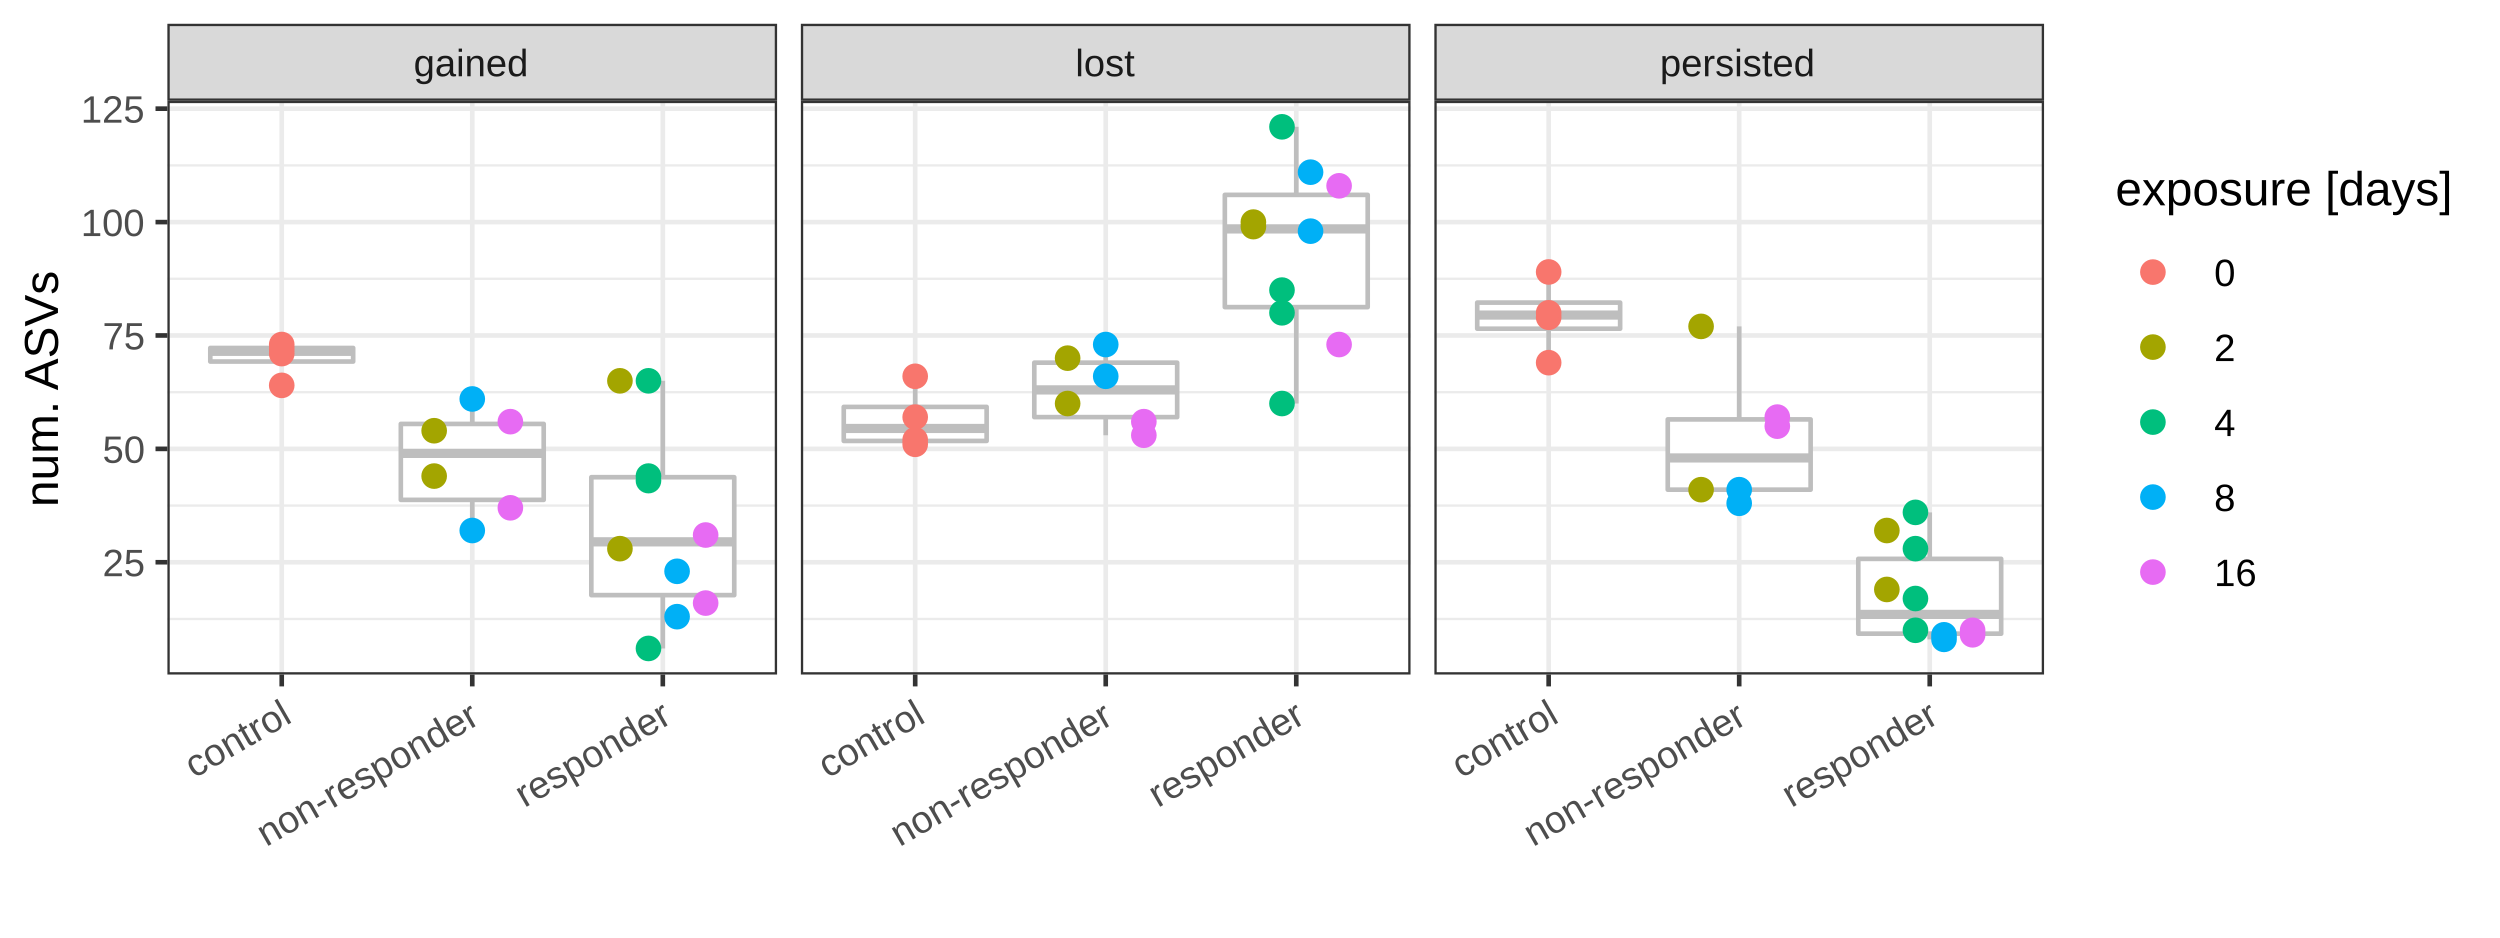
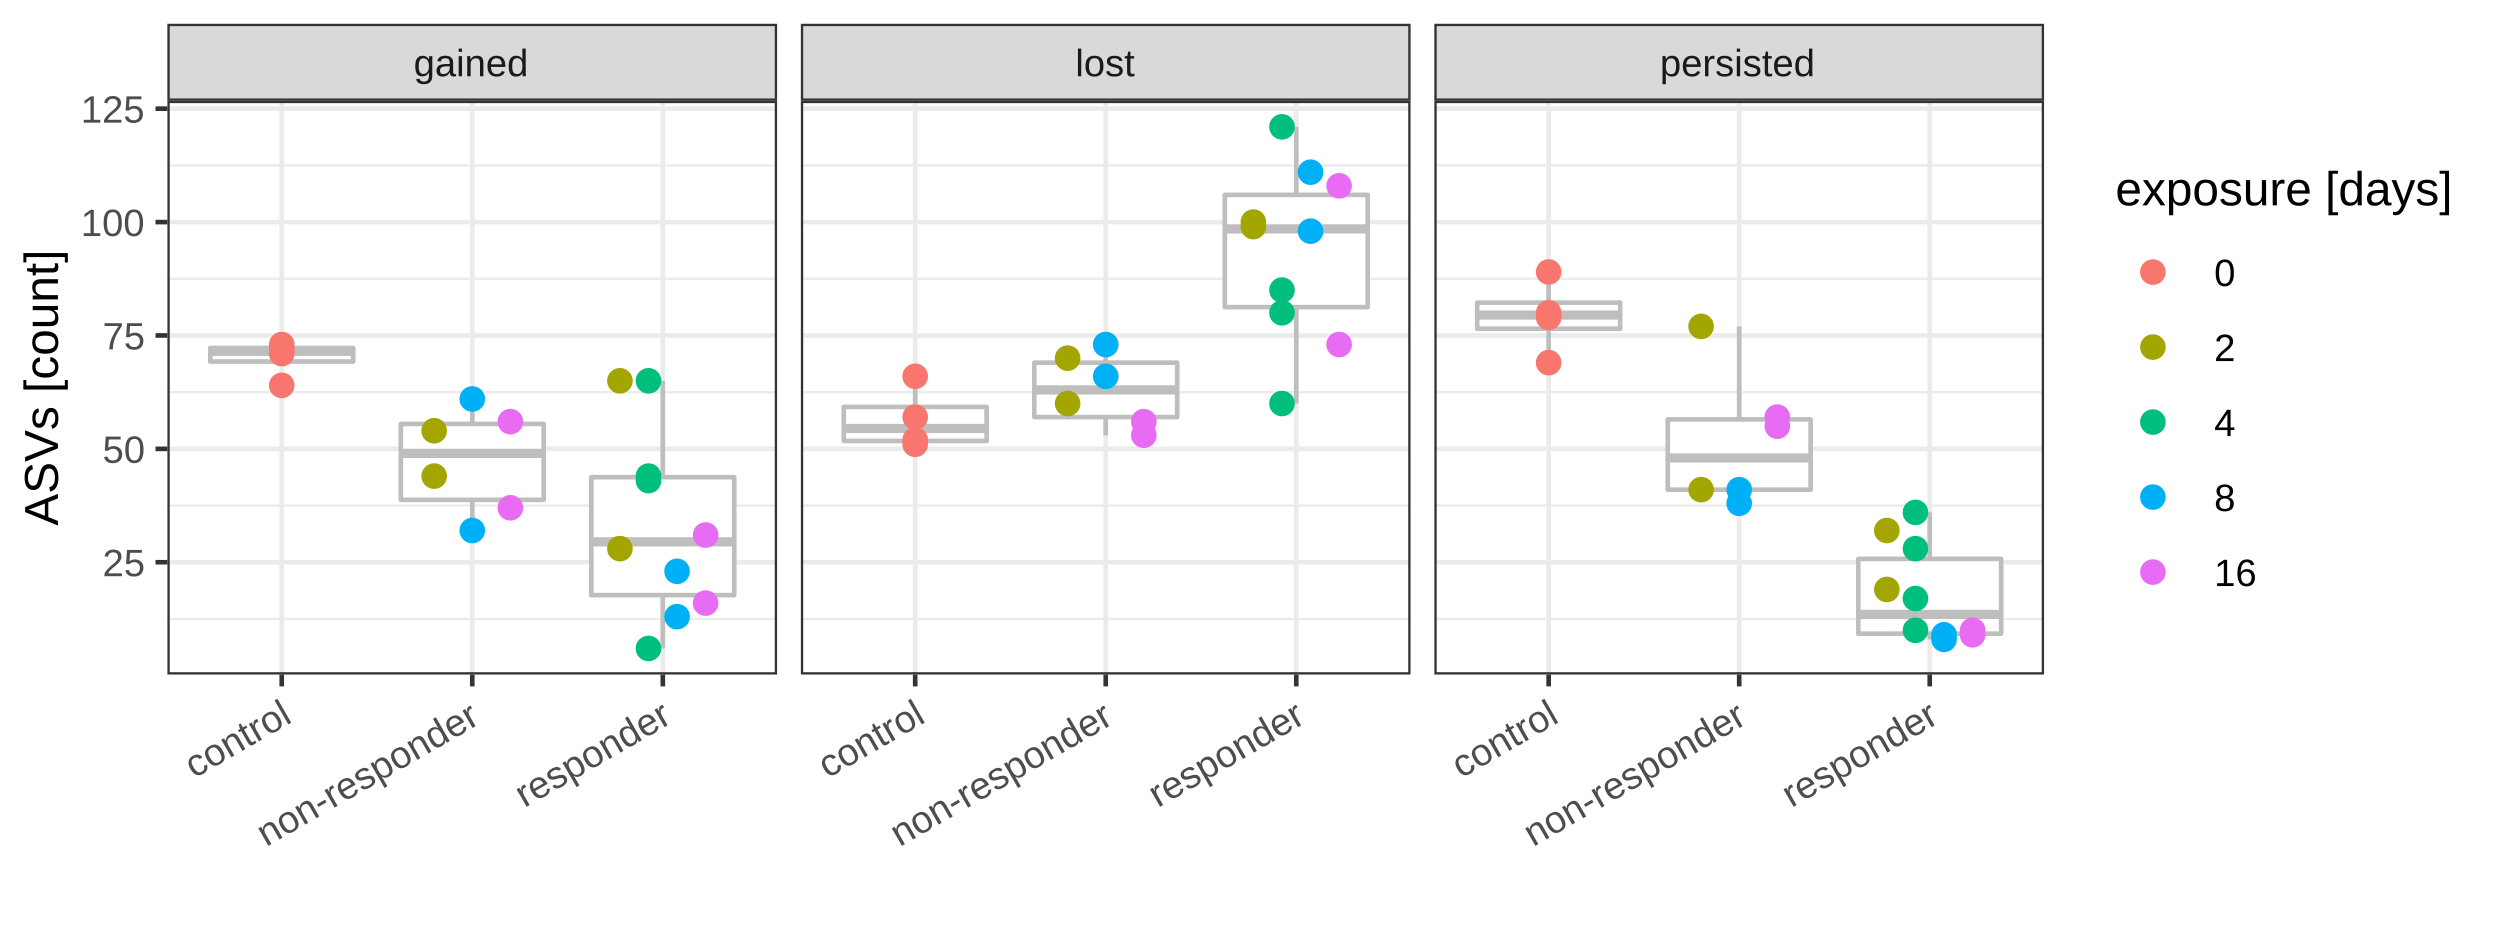
<svg xmlns="http://www.w3.org/2000/svg" viewBox="0 0 576.00 216.00">
  <defs>
    <style type="text/css">
    line, polyline, path, rect, circle {
      fill: none;
      stroke: #000000;
      stroke-linecap: round;
      stroke-linejoin: round;
      stroke-miterlimit: 10.00;
    }
  </style>
  </defs>
  <rect width="100%" height="100%" style="stroke: none; fill: #FFFFFF;" />
  <rect x="0.00" y="0.00" width="576.00" height="216.00" style="stroke-width: 1.07; stroke: #FFFFFF; fill: #FFFFFF;" />
  <defs>
    <clipPath id="cpMzguNTczfDE3OS4wNDV8MTU1LjQwNnwyMy4yMTUz">
      <rect x="38.57" y="23.22" width="140.47" height="132.19" />
    </clipPath>
  </defs>
  <rect x="38.57" y="23.22" width="140.47" height="132.19" style="stroke-width: 1.07; stroke: none; fill: #FFFFFF;" clip-path="url(#cpMzguNTczfDE3OS4wNDV8MTU1LjQwNnwyMy4yMTUz)" />
  <polyline points="38.57,142.61 179.04,142.61 " style="stroke-width: 0.53; stroke: #EBEBEB; stroke-linecap: butt;" clip-path="url(#cpMzguNTczfDE3OS4wNDV8MTU1LjQwNnwyMy4yMTUz)" />
  <polyline points="38.57,116.48 179.04,116.48 " style="stroke-width: 0.53; stroke: #EBEBEB; stroke-linecap: butt;" clip-path="url(#cpMzguNTczfDE3OS4wNDV8MTU1LjQwNnwyMy4yMTUz)" />
  <polyline points="38.57,90.36 179.04,90.36 " style="stroke-width: 0.53; stroke: #EBEBEB; stroke-linecap: butt;" clip-path="url(#cpMzguNTczfDE3OS4wNDV8MTU1LjQwNnwyMy4yMTUz)" />
  <polyline points="38.57,64.23 179.04,64.23 " style="stroke-width: 0.53; stroke: #EBEBEB; stroke-linecap: butt;" clip-path="url(#cpMzguNTczfDE3OS4wNDV8MTU1LjQwNnwyMy4yMTUz)" />
  <polyline points="38.57,38.11 179.04,38.11 " style="stroke-width: 0.53; stroke: #EBEBEB; stroke-linecap: butt;" clip-path="url(#cpMzguNTczfDE3OS4wNDV8MTU1LjQwNnwyMy4yMTUz)" />
  <polyline points="38.57,129.54 179.04,129.54 " style="stroke-width: 1.07; stroke: #EBEBEB; stroke-linecap: butt;" clip-path="url(#cpMzguNTczfDE3OS4wNDV8MTU1LjQwNnwyMy4yMTUz)" />
  <polyline points="38.57,103.42 179.04,103.42 " style="stroke-width: 1.07; stroke: #EBEBEB; stroke-linecap: butt;" clip-path="url(#cpMzguNTczfDE3OS4wNDV8MTU1LjQwNnwyMy4yMTUz)" />
  <polyline points="38.57,77.29 179.04,77.29 " style="stroke-width: 1.07; stroke: #EBEBEB; stroke-linecap: butt;" clip-path="url(#cpMzguNTczfDE3OS4wNDV8MTU1LjQwNnwyMy4yMTUz)" />
  <polyline points="38.57,51.17 179.04,51.17 " style="stroke-width: 1.07; stroke: #EBEBEB; stroke-linecap: butt;" clip-path="url(#cpMzguNTczfDE3OS4wNDV8MTU1LjQwNnwyMy4yMTUz)" />
  <polyline points="38.57,25.04 179.04,25.04 " style="stroke-width: 1.07; stroke: #EBEBEB; stroke-linecap: butt;" clip-path="url(#cpMzguNTczfDE3OS4wNDV8MTU1LjQwNnwyMy4yMTUz)" />
  <polyline points="64.91,155.41 64.91,23.22 " style="stroke-width: 1.07; stroke: #EBEBEB; stroke-linecap: butt;" clip-path="url(#cpMzguNTczfDE3OS4wNDV8MTU1LjQwNnwyMy4yMTUz)" />
  <polyline points="108.81,155.41 108.81,23.22 " style="stroke-width: 1.07; stroke: #EBEBEB; stroke-linecap: butt;" clip-path="url(#cpMzguNTczfDE3OS4wNDV8MTU1LjQwNnwyMy4yMTUz)" />
  <polyline points="152.71,155.41 152.71,23.22 " style="stroke-width: 1.07; stroke: #EBEBEB; stroke-linecap: butt;" clip-path="url(#cpMzguNTczfDE3OS4wNDV8MTU1LjQwNnwyMy4yMTUz)" />
  <line x1="64.91" y1="80.17" x2="64.91" y2="79.38" style="stroke-width: 1.07; stroke: #BEBEBE; stroke-linecap: butt;" clip-path="url(#cpMzguNTczfDE3OS4wNDV8MTU1LjQwNnwyMy4yMTUz)" />
  <line x1="64.91" y1="83.30" x2="64.91" y2="83.30" style="stroke-width: 1.07; stroke: #BEBEBE; stroke-linecap: butt;" clip-path="url(#cpMzguNTczfDE3OS4wNDV8MTU1LjQwNnwyMy4yMTUz)" />
  <polyline points="48.45,80.17 48.45,83.30 81.37,83.30 81.37,80.17 48.45,80.17 " style="stroke-width: 1.07; stroke: #BEBEBE; fill: #FFFFFF;" clip-path="url(#cpMzguNTczfDE3OS4wNDV8MTU1LjQwNnwyMy4yMTUz)" />
  <line x1="48.45" y1="80.95" x2="81.37" y2="80.95" style="stroke-width: 2.13; stroke: #BEBEBE; stroke-linecap: butt;" clip-path="url(#cpMzguNTczfDE3OS4wNDV8MTU1LjQwNnwyMy4yMTUz)" />
  <line x1="108.81" y1="97.67" x2="108.81" y2="91.92" style="stroke-width: 1.07; stroke: #BEBEBE; stroke-linecap: butt;" clip-path="url(#cpMzguNTczfDE3OS4wNDV8MTU1LjQwNnwyMy4yMTUz)" />
  <line x1="108.81" y1="115.17" x2="108.81" y2="122.23" style="stroke-width: 1.07; stroke: #BEBEBE; stroke-linecap: butt;" clip-path="url(#cpMzguNTczfDE3OS4wNDV8MTU1LjQwNnwyMy4yMTUz)" />
  <polyline points="92.35,97.67 92.35,115.17 125.27,115.17 125.27,97.67 92.35,97.67 " style="stroke-width: 1.07; stroke: #BEBEBE; fill: #FFFFFF;" clip-path="url(#cpMzguNTczfDE3OS4wNDV8MTU1LjQwNnwyMy4yMTUz)" />
  <line x1="92.35" y1="104.46" x2="125.27" y2="104.46" style="stroke-width: 2.13; stroke: #BEBEBE; stroke-linecap: butt;" clip-path="url(#cpMzguNTczfDE3OS4wNDV8MTU1LjQwNnwyMy4yMTUz)" />
  <line x1="152.71" y1="109.95" x2="152.71" y2="87.74" style="stroke-width: 1.07; stroke: #BEBEBE; stroke-linecap: butt;" clip-path="url(#cpMzguNTczfDE3OS4wNDV8MTU1LjQwNnwyMy4yMTUz)" />
  <line x1="152.71" y1="137.12" x2="152.71" y2="149.40" style="stroke-width: 1.07; stroke: #BEBEBE; stroke-linecap: butt;" clip-path="url(#cpMzguNTczfDE3OS4wNDV8MTU1LjQwNnwyMy4yMTUz)" />
  <polyline points="136.24,109.95 136.24,137.12 169.17,137.12 169.17,109.95 136.24,109.95 " style="stroke-width: 1.07; stroke: #BEBEBE; fill: #FFFFFF;" clip-path="url(#cpMzguNTczfDE3OS4wNDV8MTU1LjQwNnwyMy4yMTUz)" />
  <line x1="136.24" y1="124.84" x2="169.17" y2="124.84" style="stroke-width: 2.13; stroke: #BEBEBE; stroke-linecap: butt;" clip-path="url(#cpMzguNTczfDE3OS4wNDV8MTU1LjQwNnwyMy4yMTUz)" />
  <circle cx="64.91" cy="80.43" r="1.95pt" style="stroke-width: 0.71; stroke: #F8766D; fill: #F8766D;" clip-path="url(#cpMzguNTczfDE3OS4wNDV8MTU1LjQwNnwyMy4yMTUz)" />
  <circle cx="64.91" cy="88.79" r="1.95pt" style="stroke-width: 0.71; stroke: #F8766D; fill: #F8766D;" clip-path="url(#cpMzguNTczfDE3OS4wNDV8MTU1LjQwNnwyMy4yMTUz)" />
  <circle cx="64.91" cy="81.47" r="1.95pt" style="stroke-width: 0.71; stroke: #F8766D; fill: #F8766D;" clip-path="url(#cpMzguNTczfDE3OS4wNDV8MTU1LjQwNnwyMy4yMTUz)" />
  <circle cx="64.91" cy="79.38" r="1.95pt" style="stroke-width: 0.71; stroke: #F8766D; fill: #F8766D;" clip-path="url(#cpMzguNTczfDE3OS4wNDV8MTU1LjQwNnwyMy4yMTUz)" />
  <circle cx="117.59" cy="117.00" r="1.95pt" style="stroke-width: 0.71; stroke: #E76BF3; fill: #E76BF3;" clip-path="url(#cpMzguNTczfDE3OS4wNDV8MTU1LjQwNnwyMy4yMTUz)" />
  <circle cx="117.59" cy="97.15" r="1.95pt" style="stroke-width: 0.71; stroke: #E76BF3; fill: #E76BF3;" clip-path="url(#cpMzguNTczfDE3OS4wNDV8MTU1LjQwNnwyMy4yMTUz)" />
  <circle cx="108.81" cy="91.92" r="1.95pt" style="stroke-width: 0.71; stroke: #00B0F6; fill: #00B0F6;" clip-path="url(#cpMzguNTczfDE3OS4wNDV8MTU1LjQwNnwyMy4yMTUz)" />
  <circle cx="108.81" cy="122.23" r="1.95pt" style="stroke-width: 0.71; stroke: #00B0F6; fill: #00B0F6;" clip-path="url(#cpMzguNTczfDE3OS4wNDV8MTU1LjQwNnwyMy4yMTUz)" />
  <circle cx="100.03" cy="99.24" r="1.95pt" style="stroke-width: 0.71; stroke: #A3A500; fill: #A3A500;" clip-path="url(#cpMzguNTczfDE3OS4wNDV8MTU1LjQwNnwyMy4yMTUz)" />
  <circle cx="100.03" cy="109.69" r="1.95pt" style="stroke-width: 0.71; stroke: #A3A500; fill: #A3A500;" clip-path="url(#cpMzguNTczfDE3OS4wNDV8MTU1LjQwNnwyMy4yMTUz)" />
  <circle cx="162.58" cy="138.95" r="1.95pt" style="stroke-width: 0.71; stroke: #E76BF3; fill: #E76BF3;" clip-path="url(#cpMzguNTczfDE3OS4wNDV8MTU1LjQwNnwyMy4yMTUz)" />
  <circle cx="162.58" cy="123.27" r="1.95pt" style="stroke-width: 0.71; stroke: #E76BF3; fill: #E76BF3;" clip-path="url(#cpMzguNTczfDE3OS4wNDV8MTU1LjQwNnwyMy4yMTUz)" />
  <circle cx="156.00" cy="142.08" r="1.95pt" style="stroke-width: 0.71; stroke: #00B0F6; fill: #00B0F6;" clip-path="url(#cpMzguNTczfDE3OS4wNDV8MTU1LjQwNnwyMy4yMTUz)" />
  <circle cx="156.00" cy="131.63" r="1.95pt" style="stroke-width: 0.71; stroke: #00B0F6; fill: #00B0F6;" clip-path="url(#cpMzguNTczfDE3OS4wNDV8MTU1LjQwNnwyMy4yMTUz)" />
  <circle cx="149.41" cy="109.69" r="1.95pt" style="stroke-width: 0.71; stroke: #00BF7D; fill: #00BF7D;" clip-path="url(#cpMzguNTczfDE3OS4wNDV8MTU1LjQwNnwyMy4yMTUz)" />
  <circle cx="149.41" cy="87.74" r="1.95pt" style="stroke-width: 0.71; stroke: #00BF7D; fill: #00BF7D;" clip-path="url(#cpMzguNTczfDE3OS4wNDV8MTU1LjQwNnwyMy4yMTUz)" />
  <circle cx="149.41" cy="110.73" r="1.95pt" style="stroke-width: 0.71; stroke: #00BF7D; fill: #00BF7D;" clip-path="url(#cpMzguNTczfDE3OS4wNDV8MTU1LjQwNnwyMy4yMTUz)" />
  <circle cx="149.41" cy="149.40" r="1.95pt" style="stroke-width: 0.71; stroke: #00BF7D; fill: #00BF7D;" clip-path="url(#cpMzguNTczfDE3OS4wNDV8MTU1LjQwNnwyMy4yMTUz)" />
  <circle cx="142.83" cy="126.41" r="1.95pt" style="stroke-width: 0.71; stroke: #A3A500; fill: #A3A500;" clip-path="url(#cpMzguNTczfDE3OS4wNDV8MTU1LjQwNnwyMy4yMTUz)" />
  <circle cx="142.83" cy="87.74" r="1.95pt" style="stroke-width: 0.71; stroke: #A3A500; fill: #A3A500;" clip-path="url(#cpMzguNTczfDE3OS4wNDV8MTU1LjQwNnwyMy4yMTUz)" />
  <rect x="38.57" y="23.22" width="140.47" height="132.19" style="stroke-width: 1.07; stroke: #333333;" clip-path="url(#cpMzguNTczfDE3OS4wNDV8MTU1LjQwNnwyMy4yMTUz)" />
  <defs>
    <clipPath id="cpMHw1NzZ8MjE2fDA=">
      <rect x="0.00" y="0.00" width="576.00" height="216.00" />
    </clipPath>
  </defs>
  <defs>
    <clipPath id="cpMTg0LjUyNHwzMjQuOTk2fDE1NS40MDZ8MjMuMjE1Mw==">
      <rect x="184.52" y="23.22" width="140.47" height="132.19" />
    </clipPath>
  </defs>
  <rect x="184.52" y="23.22" width="140.47" height="132.19" style="stroke-width: 1.07; stroke: none; fill: #FFFFFF;" clip-path="url(#cpMTg0LjUyNHwzMjQuOTk2fDE1NS40MDZ8MjMuMjE1Mw==)" />
  <polyline points="184.52,142.61 325.00,142.61 " style="stroke-width: 0.53; stroke: #EBEBEB; stroke-linecap: butt;" clip-path="url(#cpMTg0LjUyNHwzMjQuOTk2fDE1NS40MDZ8MjMuMjE1Mw==)" />
  <polyline points="184.52,116.48 325.00,116.48 " style="stroke-width: 0.53; stroke: #EBEBEB; stroke-linecap: butt;" clip-path="url(#cpMTg0LjUyNHwzMjQuOTk2fDE1NS40MDZ8MjMuMjE1Mw==)" />
  <polyline points="184.52,90.36 325.00,90.36 " style="stroke-width: 0.53; stroke: #EBEBEB; stroke-linecap: butt;" clip-path="url(#cpMTg0LjUyNHwzMjQuOTk2fDE1NS40MDZ8MjMuMjE1Mw==)" />
  <polyline points="184.52,64.23 325.00,64.23 " style="stroke-width: 0.53; stroke: #EBEBEB; stroke-linecap: butt;" clip-path="url(#cpMTg0LjUyNHwzMjQuOTk2fDE1NS40MDZ8MjMuMjE1Mw==)" />
  <polyline points="184.52,38.11 325.00,38.11 " style="stroke-width: 0.53; stroke: #EBEBEB; stroke-linecap: butt;" clip-path="url(#cpMTg0LjUyNHwzMjQuOTk2fDE1NS40MDZ8MjMuMjE1Mw==)" />
  <polyline points="184.52,129.54 325.00,129.54 " style="stroke-width: 1.07; stroke: #EBEBEB; stroke-linecap: butt;" clip-path="url(#cpMTg0LjUyNHwzMjQuOTk2fDE1NS40MDZ8MjMuMjE1Mw==)" />
  <polyline points="184.52,103.42 325.00,103.42 " style="stroke-width: 1.07; stroke: #EBEBEB; stroke-linecap: butt;" clip-path="url(#cpMTg0LjUyNHwzMjQuOTk2fDE1NS40MDZ8MjMuMjE1Mw==)" />
  <polyline points="184.52,77.29 325.00,77.29 " style="stroke-width: 1.07; stroke: #EBEBEB; stroke-linecap: butt;" clip-path="url(#cpMTg0LjUyNHwzMjQuOTk2fDE1NS40MDZ8MjMuMjE1Mw==)" />
  <polyline points="184.52,51.17 325.00,51.17 " style="stroke-width: 1.07; stroke: #EBEBEB; stroke-linecap: butt;" clip-path="url(#cpMTg0LjUyNHwzMjQuOTk2fDE1NS40MDZ8MjMuMjE1Mw==)" />
  <polyline points="184.52,25.04 325.00,25.04 " style="stroke-width: 1.07; stroke: #EBEBEB; stroke-linecap: butt;" clip-path="url(#cpMTg0LjUyNHwzMjQuOTk2fDE1NS40MDZ8MjMuMjE1Mw==)" />
  <polyline points="210.86,155.41 210.86,23.22 " style="stroke-width: 1.07; stroke: #EBEBEB; stroke-linecap: butt;" clip-path="url(#cpMTg0LjUyNHwzMjQuOTk2fDE1NS40MDZ8MjMuMjE1Mw==)" />
  <polyline points="254.76,155.41 254.76,23.22 " style="stroke-width: 1.07; stroke: #EBEBEB; stroke-linecap: butt;" clip-path="url(#cpMTg0LjUyNHwzMjQuOTk2fDE1NS40MDZ8MjMuMjE1Mw==)" />
  <polyline points="298.66,155.41 298.66,23.22 " style="stroke-width: 1.07; stroke: #EBEBEB; stroke-linecap: butt;" clip-path="url(#cpMTg0LjUyNHwzMjQuOTk2fDE1NS40MDZ8MjMuMjE1Mw==)" />
  <line x1="210.86" y1="93.75" x2="210.86" y2="86.70" style="stroke-width: 1.07; stroke: #BEBEBE; stroke-linecap: butt;" clip-path="url(#cpMTg0LjUyNHwzMjQuOTk2fDE1NS40MDZ8MjMuMjE1Mw==)" />
  <line x1="210.86" y1="101.59" x2="210.86" y2="102.37" style="stroke-width: 1.07; stroke: #BEBEBE; stroke-linecap: butt;" clip-path="url(#cpMTg0LjUyNHwzMjQuOTk2fDE1NS40MDZ8MjMuMjE1Mw==)" />
  <polyline points="194.40,93.75 194.40,101.59 227.32,101.59 227.32,93.75 194.40,93.75 " style="stroke-width: 1.07; stroke: #BEBEBE; fill: #FFFFFF;" clip-path="url(#cpMTg0LjUyNHwzMjQuOTk2fDE1NS40MDZ8MjMuMjE1Mw==)" />
  <line x1="194.40" y1="98.72" x2="227.32" y2="98.72" style="stroke-width: 2.13; stroke: #BEBEBE; stroke-linecap: butt;" clip-path="url(#cpMTg0LjUyNHwzMjQuOTk2fDE1NS40MDZ8MjMuMjE1Mw==)" />
  <line x1="254.76" y1="83.56" x2="254.76" y2="79.38" style="stroke-width: 1.07; stroke: #BEBEBE; stroke-linecap: butt;" clip-path="url(#cpMTg0LjUyNHwzMjQuOTk2fDE1NS40MDZ8MjMuMjE1Mw==)" />
  <line x1="254.76" y1="96.10" x2="254.76" y2="100.28" style="stroke-width: 1.07; stroke: #BEBEBE; stroke-linecap: butt;" clip-path="url(#cpMTg0LjUyNHwzMjQuOTk2fDE1NS40MDZ8MjMuMjE1Mw==)" />
  <polyline points="238.30,83.56 238.30,96.10 271.22,96.10 271.22,83.56 238.30,83.56 " style="stroke-width: 1.07; stroke: #BEBEBE; fill: #FFFFFF;" clip-path="url(#cpMTg0LjUyNHwzMjQuOTk2fDE1NS40MDZ8MjMuMjE1Mw==)" />
  <line x1="238.30" y1="89.83" x2="271.22" y2="89.83" style="stroke-width: 2.13; stroke: #BEBEBE; stroke-linecap: butt;" clip-path="url(#cpMTg0LjUyNHwzMjQuOTk2fDE1NS40MDZ8MjMuMjE1Mw==)" />
  <line x1="298.66" y1="44.90" x2="298.66" y2="29.22" style="stroke-width: 1.07; stroke: #BEBEBE; stroke-linecap: butt;" clip-path="url(#cpMTg0LjUyNHwzMjQuOTk2fDE1NS40MDZ8MjMuMjE1Mw==)" />
  <line x1="298.66" y1="70.76" x2="298.66" y2="92.97" style="stroke-width: 1.07; stroke: #BEBEBE; stroke-linecap: butt;" clip-path="url(#cpMTg0LjUyNHwzMjQuOTk2fDE1NS40MDZ8MjMuMjE1Mw==)" />
  <polyline points="282.20,44.90 282.20,70.76 315.12,70.76 315.12,44.90 282.20,44.90 " style="stroke-width: 1.07; stroke: #BEBEBE; fill: #FFFFFF;" clip-path="url(#cpMTg0LjUyNHwzMjQuOTk2fDE1NS40MDZ8MjMuMjE1Mw==)" />
  <line x1="282.20" y1="52.74" x2="315.12" y2="52.74" style="stroke-width: 2.13; stroke: #BEBEBE; stroke-linecap: butt;" clip-path="url(#cpMTg0LjUyNHwzMjQuOTk2fDE1NS40MDZ8MjMuMjE1Mw==)" />
  <circle cx="210.86" cy="96.10" r="1.95pt" style="stroke-width: 0.71; stroke: #F8766D; fill: #F8766D;" clip-path="url(#cpMTg0LjUyNHwzMjQuOTk2fDE1NS40MDZ8MjMuMjE1Mw==)" />
  <circle cx="210.86" cy="102.37" r="1.95pt" style="stroke-width: 0.71; stroke: #F8766D; fill: #F8766D;" clip-path="url(#cpMTg0LjUyNHwzMjQuOTk2fDE1NS40MDZ8MjMuMjE1Mw==)" />
  <circle cx="210.86" cy="86.70" r="1.95pt" style="stroke-width: 0.71; stroke: #F8766D; fill: #F8766D;" clip-path="url(#cpMTg0LjUyNHwzMjQuOTk2fDE1NS40MDZ8MjMuMjE1Mw==)" />
  <circle cx="210.86" cy="101.33" r="1.95pt" style="stroke-width: 0.71; stroke: #F8766D; fill: #F8766D;" clip-path="url(#cpMTg0LjUyNHwzMjQuOTk2fDE1NS40MDZ8MjMuMjE1Mw==)" />
  <circle cx="263.54" cy="100.28" r="1.95pt" style="stroke-width: 0.71; stroke: #E76BF3; fill: #E76BF3;" clip-path="url(#cpMTg0LjUyNHwzMjQuOTk2fDE1NS40MDZ8MjMuMjE1Mw==)" />
  <circle cx="263.54" cy="97.15" r="1.95pt" style="stroke-width: 0.71; stroke: #E76BF3; fill: #E76BF3;" clip-path="url(#cpMTg0LjUyNHwzMjQuOTk2fDE1NS40MDZ8MjMuMjE1Mw==)" />
  <circle cx="254.76" cy="86.70" r="1.95pt" style="stroke-width: 0.71; stroke: #00B0F6; fill: #00B0F6;" clip-path="url(#cpMTg0LjUyNHwzMjQuOTk2fDE1NS40MDZ8MjMuMjE1Mw==)" />
  <circle cx="254.76" cy="79.38" r="1.95pt" style="stroke-width: 0.71; stroke: #00B0F6; fill: #00B0F6;" clip-path="url(#cpMTg0LjUyNHwzMjQuOTk2fDE1NS40MDZ8MjMuMjE1Mw==)" />
  <circle cx="245.98" cy="82.52" r="1.95pt" style="stroke-width: 0.71; stroke: #A3A500; fill: #A3A500;" clip-path="url(#cpMTg0LjUyNHwzMjQuOTk2fDE1NS40MDZ8MjMuMjE1Mw==)" />
  <circle cx="245.98" cy="92.97" r="1.95pt" style="stroke-width: 0.71; stroke: #A3A500; fill: #A3A500;" clip-path="url(#cpMTg0LjUyNHwzMjQuOTk2fDE1NS40MDZ8MjMuMjE1Mw==)" />
  <circle cx="308.53" cy="79.38" r="1.95pt" style="stroke-width: 0.71; stroke: #E76BF3; fill: #E76BF3;" clip-path="url(#cpMTg0LjUyNHwzMjQuOTk2fDE1NS40MDZ8MjMuMjE1Mw==)" />
  <circle cx="308.53" cy="42.81" r="1.95pt" style="stroke-width: 0.71; stroke: #E76BF3; fill: #E76BF3;" clip-path="url(#cpMTg0LjUyNHwzMjQuOTk2fDE1NS40MDZ8MjMuMjE1Mw==)" />
  <circle cx="301.95" cy="39.67" r="1.95pt" style="stroke-width: 0.71; stroke: #00B0F6; fill: #00B0F6;" clip-path="url(#cpMTg0LjUyNHwzMjQuOTk2fDE1NS40MDZ8MjMuMjE1Mw==)" />
  <circle cx="301.95" cy="53.26" r="1.95pt" style="stroke-width: 0.71; stroke: #00B0F6; fill: #00B0F6;" clip-path="url(#cpMTg0LjUyNHwzMjQuOTk2fDE1NS40MDZ8MjMuMjE1Mw==)" />
  <circle cx="295.37" cy="72.07" r="1.95pt" style="stroke-width: 0.71; stroke: #00BF7D; fill: #00BF7D;" clip-path="url(#cpMTg0LjUyNHwzMjQuOTk2fDE1NS40MDZ8MjMuMjE1Mw==)" />
  <circle cx="295.37" cy="66.84" r="1.95pt" style="stroke-width: 0.71; stroke: #00BF7D; fill: #00BF7D;" clip-path="url(#cpMTg0LjUyNHwzMjQuOTk2fDE1NS40MDZ8MjMuMjE1Mw==)" />
  <circle cx="295.37" cy="92.97" r="1.95pt" style="stroke-width: 0.71; stroke: #00BF7D; fill: #00BF7D;" clip-path="url(#cpMTg0LjUyNHwzMjQuOTk2fDE1NS40MDZ8MjMuMjE1Mw==)" />
  <circle cx="295.37" cy="29.22" r="1.95pt" style="stroke-width: 0.71; stroke: #00BF7D; fill: #00BF7D;" clip-path="url(#cpMTg0LjUyNHwzMjQuOTk2fDE1NS40MDZ8MjMuMjE1Mw==)" />
  <circle cx="288.78" cy="52.21" r="1.95pt" style="stroke-width: 0.71; stroke: #A3A500; fill: #A3A500;" clip-path="url(#cpMTg0LjUyNHwzMjQuOTk2fDE1NS40MDZ8MjMuMjE1Mw==)" />
  <circle cx="288.78" cy="51.17" r="1.95pt" style="stroke-width: 0.71; stroke: #A3A500; fill: #A3A500;" clip-path="url(#cpMTg0LjUyNHwzMjQuOTk2fDE1NS40MDZ8MjMuMjE1Mw==)" />
  <rect x="184.52" y="23.22" width="140.47" height="132.19" style="stroke-width: 1.07; stroke: #333333;" clip-path="url(#cpMTg0LjUyNHwzMjQuOTk2fDE1NS40MDZ8MjMuMjE1Mw==)" />
  <defs>
    <clipPath id="cpMHw1NzZ8MjE2fDA=">
      <rect x="0.00" y="0.00" width="576.00" height="216.00" />
    </clipPath>
  </defs>
  <defs>
    <clipPath id="cpMzMwLjQ3Nnw0NzAuOTQ3fDE1NS40MDZ8MjMuMjE1Mw==">
      <rect x="330.48" y="23.22" width="140.47" height="132.19" />
    </clipPath>
  </defs>
  <rect x="330.48" y="23.22" width="140.47" height="132.19" style="stroke-width: 1.07; stroke: none; fill: #FFFFFF;" clip-path="url(#cpMzMwLjQ3Nnw0NzAuOTQ3fDE1NS40MDZ8MjMuMjE1Mw==)" />
  <polyline points="330.48,142.61 470.95,142.61 " style="stroke-width: 0.53; stroke: #EBEBEB; stroke-linecap: butt;" clip-path="url(#cpMzMwLjQ3Nnw0NzAuOTQ3fDE1NS40MDZ8MjMuMjE1Mw==)" />
  <polyline points="330.48,116.48 470.95,116.48 " style="stroke-width: 0.53; stroke: #EBEBEB; stroke-linecap: butt;" clip-path="url(#cpMzMwLjQ3Nnw0NzAuOTQ3fDE1NS40MDZ8MjMuMjE1Mw==)" />
  <polyline points="330.48,90.36 470.95,90.36 " style="stroke-width: 0.53; stroke: #EBEBEB; stroke-linecap: butt;" clip-path="url(#cpMzMwLjQ3Nnw0NzAuOTQ3fDE1NS40MDZ8MjMuMjE1Mw==)" />
  <polyline points="330.48,64.23 470.95,64.23 " style="stroke-width: 0.53; stroke: #EBEBEB; stroke-linecap: butt;" clip-path="url(#cpMzMwLjQ3Nnw0NzAuOTQ3fDE1NS40MDZ8MjMuMjE1Mw==)" />
  <polyline points="330.48,38.11 470.95,38.11 " style="stroke-width: 0.53; stroke: #EBEBEB; stroke-linecap: butt;" clip-path="url(#cpMzMwLjQ3Nnw0NzAuOTQ3fDE1NS40MDZ8MjMuMjE1Mw==)" />
  <polyline points="330.48,129.54 470.95,129.54 " style="stroke-width: 1.07; stroke: #EBEBEB; stroke-linecap: butt;" clip-path="url(#cpMzMwLjQ3Nnw0NzAuOTQ3fDE1NS40MDZ8MjMuMjE1Mw==)" />
  <polyline points="330.48,103.42 470.95,103.42 " style="stroke-width: 1.07; stroke: #EBEBEB; stroke-linecap: butt;" clip-path="url(#cpMzMwLjQ3Nnw0NzAuOTQ3fDE1NS40MDZ8MjMuMjE1Mw==)" />
  <polyline points="330.48,77.29 470.95,77.29 " style="stroke-width: 1.07; stroke: #EBEBEB; stroke-linecap: butt;" clip-path="url(#cpMzMwLjQ3Nnw0NzAuOTQ3fDE1NS40MDZ8MjMuMjE1Mw==)" />
  <polyline points="330.48,51.17 470.95,51.17 " style="stroke-width: 1.07; stroke: #EBEBEB; stroke-linecap: butt;" clip-path="url(#cpMzMwLjQ3Nnw0NzAuOTQ3fDE1NS40MDZ8MjMuMjE1Mw==)" />
  <polyline points="330.48,25.04 470.95,25.04 " style="stroke-width: 1.07; stroke: #EBEBEB; stroke-linecap: butt;" clip-path="url(#cpMzMwLjQ3Nnw0NzAuOTQ3fDE1NS40MDZ8MjMuMjE1Mw==)" />
  <polyline points="356.81,155.41 356.81,23.22 " style="stroke-width: 1.07; stroke: #EBEBEB; stroke-linecap: butt;" clip-path="url(#cpMzMwLjQ3Nnw0NzAuOTQ3fDE1NS40MDZ8MjMuMjE1Mw==)" />
  <polyline points="400.71,155.41 400.71,23.22 " style="stroke-width: 1.07; stroke: #EBEBEB; stroke-linecap: butt;" clip-path="url(#cpMzMwLjQ3Nnw0NzAuOTQ3fDE1NS40MDZ8MjMuMjE1Mw==)" />
  <polyline points="444.61,155.41 444.61,23.22 " style="stroke-width: 1.07; stroke: #EBEBEB; stroke-linecap: butt;" clip-path="url(#cpMzMwLjQ3Nnw0NzAuOTQ3fDE1NS40MDZ8MjMuMjE1Mw==)" />
  <line x1="356.81" y1="69.72" x2="356.81" y2="62.66" style="stroke-width: 1.07; stroke: #BEBEBE; stroke-linecap: butt;" clip-path="url(#cpMzMwLjQ3Nnw0NzAuOTQ3fDE1NS40MDZ8MjMuMjE1Mw==)" />
  <line x1="356.81" y1="75.73" x2="356.81" y2="83.56" style="stroke-width: 1.07; stroke: #BEBEBE; stroke-linecap: butt;" clip-path="url(#cpMzMwLjQ3Nnw0NzAuOTQ3fDE1NS40MDZ8MjMuMjE1Mw==)" />
  <polyline points="340.35,69.72 340.35,75.73 373.28,75.73 373.28,69.72 340.35,69.72 " style="stroke-width: 1.07; stroke: #BEBEBE; fill: #FFFFFF;" clip-path="url(#cpMzMwLjQ3Nnw0NzAuOTQ3fDE1NS40MDZ8MjMuMjE1Mw==)" />
  <line x1="340.35" y1="72.59" x2="373.28" y2="72.59" style="stroke-width: 2.13; stroke: #BEBEBE; stroke-linecap: butt;" clip-path="url(#cpMzMwLjQ3Nnw0NzAuOTQ3fDE1NS40MDZ8MjMuMjE1Mw==)" />
  <line x1="400.71" y1="96.63" x2="400.71" y2="75.20" style="stroke-width: 1.07; stroke: #BEBEBE; stroke-linecap: butt;" clip-path="url(#cpMzMwLjQ3Nnw0NzAuOTQ3fDE1NS40MDZ8MjMuMjE1Mw==)" />
  <line x1="400.71" y1="112.82" x2="400.71" y2="115.96" style="stroke-width: 1.07; stroke: #BEBEBE; stroke-linecap: butt;" clip-path="url(#cpMzMwLjQ3Nnw0NzAuOTQ3fDE1NS40MDZ8MjMuMjE1Mw==)" />
  <polyline points="384.25,96.63 384.25,112.82 417.17,112.82 417.17,96.63 384.25,96.63 " style="stroke-width: 1.07; stroke: #BEBEBE; fill: #FFFFFF;" clip-path="url(#cpMzMwLjQ3Nnw0NzAuOTQ3fDE1NS40MDZ8MjMuMjE1Mw==)" />
  <line x1="384.25" y1="105.51" x2="417.17" y2="105.51" style="stroke-width: 2.13; stroke: #BEBEBE; stroke-linecap: butt;" clip-path="url(#cpMzMwLjQ3Nnw0NzAuOTQ3fDE1NS40MDZ8MjMuMjE1Mw==)" />
  <line x1="444.61" y1="128.76" x2="444.61" y2="118.05" style="stroke-width: 1.07; stroke: #BEBEBE; stroke-linecap: butt;" clip-path="url(#cpMzMwLjQ3Nnw0NzAuOTQ3fDE1NS40MDZ8MjMuMjE1Mw==)" />
  <line x1="444.61" y1="146.00" x2="444.61" y2="147.31" style="stroke-width: 1.07; stroke: #BEBEBE; stroke-linecap: butt;" clip-path="url(#cpMzMwLjQ3Nnw0NzAuOTQ3fDE1NS40MDZ8MjMuMjE1Mw==)" />
  <polyline points="428.15,128.76 428.15,146.00 461.07,146.00 461.07,128.76 428.15,128.76 " style="stroke-width: 1.07; stroke: #BEBEBE; fill: #FFFFFF;" clip-path="url(#cpMzMwLjQ3Nnw0NzAuOTQ3fDE1NS40MDZ8MjMuMjE1Mw==)" />
  <line x1="428.15" y1="141.56" x2="461.07" y2="141.56" style="stroke-width: 2.13; stroke: #BEBEBE; stroke-linecap: butt;" clip-path="url(#cpMzMwLjQ3Nnw0NzAuOTQ3fDE1NS40MDZ8MjMuMjE1Mw==)" />
  <circle cx="356.81" cy="62.66" r="1.95pt" style="stroke-width: 0.71; stroke: #F8766D; fill: #F8766D;" clip-path="url(#cpMzMwLjQ3Nnw0NzAuOTQ3fDE1NS40MDZ8MjMuMjE1Mw==)" />
  <circle cx="356.81" cy="83.56" r="1.95pt" style="stroke-width: 0.71; stroke: #F8766D; fill: #F8766D;" clip-path="url(#cpMzMwLjQ3Nnw0NzAuOTQ3fDE1NS40MDZ8MjMuMjE1Mw==)" />
  <circle cx="356.81" cy="72.07" r="1.95pt" style="stroke-width: 0.71; stroke: #F8766D; fill: #F8766D;" clip-path="url(#cpMzMwLjQ3Nnw0NzAuOTQ3fDE1NS40MDZ8MjMuMjE1Mw==)" />
  <circle cx="356.81" cy="73.11" r="1.95pt" style="stroke-width: 0.71; stroke: #F8766D; fill: #F8766D;" clip-path="url(#cpMzMwLjQ3Nnw0NzAuOTQ3fDE1NS40MDZ8MjMuMjE1Mw==)" />
  <circle cx="409.49" cy="98.19" r="1.95pt" style="stroke-width: 0.71; stroke: #E76BF3; fill: #E76BF3;" clip-path="url(#cpMzMwLjQ3Nnw0NzAuOTQ3fDE1NS40MDZ8MjMuMjE1Mw==)" />
  <circle cx="409.49" cy="96.10" r="1.95pt" style="stroke-width: 0.71; stroke: #E76BF3; fill: #E76BF3;" clip-path="url(#cpMzMwLjQ3Nnw0NzAuOTQ3fDE1NS40MDZ8MjMuMjE1Mw==)" />
  <circle cx="400.71" cy="112.82" r="1.95pt" style="stroke-width: 0.71; stroke: #00B0F6; fill: #00B0F6;" clip-path="url(#cpMzMwLjQ3Nnw0NzAuOTQ3fDE1NS40MDZ8MjMuMjE1Mw==)" />
  <circle cx="400.71" cy="115.96" r="1.95pt" style="stroke-width: 0.71; stroke: #00B0F6; fill: #00B0F6;" clip-path="url(#cpMzMwLjQ3Nnw0NzAuOTQ3fDE1NS40MDZ8MjMuMjE1Mw==)" />
  <circle cx="391.93" cy="75.20" r="1.95pt" style="stroke-width: 0.71; stroke: #A3A500; fill: #A3A500;" clip-path="url(#cpMzMwLjQ3Nnw0NzAuOTQ3fDE1NS40MDZ8MjMuMjE1Mw==)" />
  <circle cx="391.93" cy="112.82" r="1.95pt" style="stroke-width: 0.71; stroke: #A3A500; fill: #A3A500;" clip-path="url(#cpMzMwLjQ3Nnw0NzAuOTQ3fDE1NS40MDZ8MjMuMjE1Mw==)" />
  <circle cx="454.49" cy="146.26" r="1.95pt" style="stroke-width: 0.71; stroke: #E76BF3; fill: #E76BF3;" clip-path="url(#cpMzMwLjQ3Nnw0NzAuOTQ3fDE1NS40MDZ8MjMuMjE1Mw==)" />
  <circle cx="454.49" cy="145.22" r="1.95pt" style="stroke-width: 0.71; stroke: #E76BF3; fill: #E76BF3;" clip-path="url(#cpMzMwLjQ3Nnw0NzAuOTQ3fDE1NS40MDZ8MjMuMjE1Mw==)" />
  <circle cx="447.90" cy="146.26" r="1.95pt" style="stroke-width: 0.71; stroke: #00B0F6; fill: #00B0F6;" clip-path="url(#cpMzMwLjQ3Nnw0NzAuOTQ3fDE1NS40MDZ8MjMuMjE1Mw==)" />
  <circle cx="447.90" cy="147.31" r="1.95pt" style="stroke-width: 0.71; stroke: #00B0F6; fill: #00B0F6;" clip-path="url(#cpMzMwLjQ3Nnw0NzAuOTQ3fDE1NS40MDZ8MjMuMjE1Mw==)" />
  <circle cx="441.32" cy="118.05" r="1.95pt" style="stroke-width: 0.71; stroke: #00BF7D; fill: #00BF7D;" clip-path="url(#cpMzMwLjQ3Nnw0NzAuOTQ3fDE1NS40MDZ8MjMuMjE1Mw==)" />
  <circle cx="441.32" cy="126.41" r="1.95pt" style="stroke-width: 0.71; stroke: #00BF7D; fill: #00BF7D;" clip-path="url(#cpMzMwLjQ3Nnw0NzAuOTQ3fDE1NS40MDZ8MjMuMjE1Mw==)" />
  <circle cx="441.32" cy="137.90" r="1.95pt" style="stroke-width: 0.71; stroke: #00BF7D; fill: #00BF7D;" clip-path="url(#cpMzMwLjQ3Nnw0NzAuOTQ3fDE1NS40MDZ8MjMuMjE1Mw==)" />
  <circle cx="441.32" cy="145.22" r="1.95pt" style="stroke-width: 0.71; stroke: #00BF7D; fill: #00BF7D;" clip-path="url(#cpMzMwLjQ3Nnw0NzAuOTQ3fDE1NS40MDZ8MjMuMjE1Mw==)" />
  <circle cx="434.73" cy="135.81" r="1.95pt" style="stroke-width: 0.71; stroke: #A3A500; fill: #A3A500;" clip-path="url(#cpMzMwLjQ3Nnw0NzAuOTQ3fDE1NS40MDZ8MjMuMjE1Mw==)" />
  <circle cx="434.73" cy="122.23" r="1.95pt" style="stroke-width: 0.71; stroke: #A3A500; fill: #A3A500;" clip-path="url(#cpMzMwLjQ3Nnw0NzAuOTQ3fDE1NS40MDZ8MjMuMjE1Mw==)" />
  <rect x="330.48" y="23.22" width="140.47" height="132.19" style="stroke-width: 1.07; stroke: #333333;" clip-path="url(#cpMzMwLjQ3Nnw0NzAuOTQ3fDE1NS40MDZ8MjMuMjE1Mw==)" />
  <defs>
    <clipPath id="cpMHw1NzZ8MjE2fDA=">
      <rect x="0.00" y="0.00" width="576.00" height="216.00" />
    </clipPath>
  </defs>
  <defs>
    <clipPath id="cpMzguNTczfDE3OS4wNDV8MjMuMjE1M3w1LjQ3OTQ1">
      <rect x="38.57" y="5.48" width="140.47" height="17.74" />
    </clipPath>
  </defs>
  <rect x="38.57" y="5.48" width="140.47" height="17.74" style="stroke-width: 1.07; stroke: #333333; fill: #D9D9D9;" clip-path="url(#cpMzguNTczfDE3OS4wNDV8MjMuMjE1M3w1LjQ3OTQ1)" />
  <g clip-path="url(#cpMzguNTczfDE3OS4wNDV8MjMuMjE1M3w1LjQ3OTQ1)">
    <text x="95.30" y="17.57" style="font-size: 8.80px; fill: #1A1A1A; font-family: Arial;" textLength="27.03px" lengthAdjust="spacingAndGlyphs">gained</text>
  </g>
  <defs>
    <clipPath id="cpMHw1NzZ8MjE2fDA=">
      <rect x="0.00" y="0.00" width="576.00" height="216.00" />
    </clipPath>
  </defs>
  <defs>
    <clipPath id="cpMTg0LjUyNHwzMjQuOTk2fDIzLjIxNTN8NS40Nzk0NQ==">
      <rect x="184.52" y="5.48" width="140.47" height="17.74" />
    </clipPath>
  </defs>
  <rect x="184.52" y="5.48" width="140.47" height="17.74" style="stroke-width: 1.07; stroke: #333333; fill: #D9D9D9;" clip-path="url(#cpMTg0LjUyNHwzMjQuOTk2fDIzLjIxNTN8NS40Nzk0NQ==)" />
  <g clip-path="url(#cpMTg0LjUyNHwzMjQuOTk2fDIzLjIxNTN8NS40Nzk0NQ==)">
    <text x="247.76" y="17.57" style="font-size: 8.80px; fill: #1A1A1A; font-family: Arial;" textLength="14.01px" lengthAdjust="spacingAndGlyphs">lost</text>
  </g>
  <defs>
    <clipPath id="cpMHw1NzZ8MjE2fDA=">
      <rect x="0.00" y="0.00" width="576.00" height="216.00" />
    </clipPath>
  </defs>
  <defs>
    <clipPath id="cpMzMwLjQ3Nnw0NzAuOTQ3fDIzLjIxNTN8NS40Nzk0NQ==">
      <rect x="330.48" y="5.48" width="140.47" height="17.74" />
    </clipPath>
  </defs>
  <rect x="330.48" y="5.48" width="140.47" height="17.74" style="stroke-width: 1.07; stroke: #333333; fill: #D9D9D9;" clip-path="url(#cpMzMwLjQ3Nnw0NzAuOTQ3fDIzLjIxNTN8NS40Nzk0NQ==)" />
  <g clip-path="url(#cpMzMwLjQ3Nnw0NzAuOTQ3fDIzLjIxNTN8NS40Nzk0NQ==)">
    <text x="382.45" y="17.57" style="font-size: 8.80px; fill: #1A1A1A; font-family: Arial;" textLength="36.52px" lengthAdjust="spacingAndGlyphs">persisted</text>
  </g>
  <defs>
    <clipPath id="cpMHw1NzZ8MjE2fDA=">
      <rect x="0.00" y="0.00" width="576.00" height="216.00" />
    </clipPath>
  </defs>
  <polyline points="64.91,158.15 64.91,155.41 " style="stroke-width: 1.07; stroke: #333333; stroke-linecap: butt;" clip-path="url(#cpMHw1NzZ8MjE2fDA=)" />
  <polyline points="108.81,158.15 108.81,155.41 " style="stroke-width: 1.07; stroke: #333333; stroke-linecap: butt;" clip-path="url(#cpMHw1NzZ8MjE2fDA=)" />
  <polyline points="152.71,158.15 152.71,155.41 " style="stroke-width: 1.07; stroke: #333333; stroke-linecap: butt;" clip-path="url(#cpMHw1NzZ8MjE2fDA=)" />
  <g clip-path="url(#cpMHw1NzZ8MjE2fDA=)">
    <text transform="translate(44.74,179.42) rotate(-30)" style="font-size: 8.80px; fill: #4D4D4D; font-family: Arial;" textLength="27.01px" lengthAdjust="spacingAndGlyphs">control</text>
  </g>
  <g clip-path="url(#cpMHw1NzZ8MjE2fDA=)">
    <text transform="translate(61.33,195.18) rotate(-30)" style="font-size: 8.80px; fill: #4D4D4D; font-family: Arial;" textLength="58.54px" lengthAdjust="spacingAndGlyphs">non-responder</text>
  </g>
  <g clip-path="url(#cpMHw1NzZ8MjE2fDA=)">
    <text transform="translate(120.83,186.18) rotate(-30)" style="font-size: 8.80px; fill: #4D4D4D; font-family: Arial;" textLength="40.53px" lengthAdjust="spacingAndGlyphs">responder</text>
  </g>
  <polyline points="210.86,158.15 210.86,155.41 " style="stroke-width: 1.07; stroke: #333333; stroke-linecap: butt;" clip-path="url(#cpMHw1NzZ8MjE2fDA=)" />
  <polyline points="254.76,158.15 254.76,155.41 " style="stroke-width: 1.07; stroke: #333333; stroke-linecap: butt;" clip-path="url(#cpMHw1NzZ8MjE2fDA=)" />
  <polyline points="298.66,158.15 298.66,155.41 " style="stroke-width: 1.07; stroke: #333333; stroke-linecap: butt;" clip-path="url(#cpMHw1NzZ8MjE2fDA=)" />
  <g clip-path="url(#cpMHw1NzZ8MjE2fDA=)">
    <text transform="translate(190.69,179.42) rotate(-30)" style="font-size: 8.80px; fill: #4D4D4D; font-family: Arial;" textLength="27.01px" lengthAdjust="spacingAndGlyphs">control</text>
  </g>
  <g clip-path="url(#cpMHw1NzZ8MjE2fDA=)">
    <text transform="translate(207.28,195.18) rotate(-30)" style="font-size: 8.80px; fill: #4D4D4D; font-family: Arial;" textLength="58.54px" lengthAdjust="spacingAndGlyphs">non-responder</text>
  </g>
  <g clip-path="url(#cpMHw1NzZ8MjE2fDA=)">
    <text transform="translate(266.78,186.18) rotate(-30)" style="font-size: 8.80px; fill: #4D4D4D; font-family: Arial;" textLength="40.53px" lengthAdjust="spacingAndGlyphs">responder</text>
  </g>
  <polyline points="356.81,158.15 356.81,155.41 " style="stroke-width: 1.07; stroke: #333333; stroke-linecap: butt;" clip-path="url(#cpMHw1NzZ8MjE2fDA=)" />
  <polyline points="400.71,158.15 400.71,155.41 " style="stroke-width: 1.07; stroke: #333333; stroke-linecap: butt;" clip-path="url(#cpMHw1NzZ8MjE2fDA=)" />
  <polyline points="444.61,158.15 444.61,155.41 " style="stroke-width: 1.07; stroke: #333333; stroke-linecap: butt;" clip-path="url(#cpMHw1NzZ8MjE2fDA=)" />
  <g clip-path="url(#cpMHw1NzZ8MjE2fDA=)">
    <text transform="translate(336.64,179.42) rotate(-30)" style="font-size: 8.80px; fill: #4D4D4D; font-family: Arial;" textLength="27.01px" lengthAdjust="spacingAndGlyphs">control</text>
  </g>
  <g clip-path="url(#cpMHw1NzZ8MjE2fDA=)">
    <text transform="translate(353.23,195.18) rotate(-30)" style="font-size: 8.80px; fill: #4D4D4D; font-family: Arial;" textLength="58.54px" lengthAdjust="spacingAndGlyphs">non-responder</text>
  </g>
  <g clip-path="url(#cpMHw1NzZ8MjE2fDA=)">
    <text transform="translate(412.73,186.18) rotate(-30)" style="font-size: 8.80px; fill: #4D4D4D; font-family: Arial;" textLength="40.53px" lengthAdjust="spacingAndGlyphs">responder</text>
  </g>
  <g clip-path="url(#cpMHw1NzZ8MjE2fDA=)">
    <text x="23.63" y="132.76" style="font-size: 8.80px; fill: #4D4D4D; font-family: Arial;" textLength="10.01px" lengthAdjust="spacingAndGlyphs">25</text>
  </g>
  <g clip-path="url(#cpMHw1NzZ8MjE2fDA=)">
    <text x="23.63" y="106.64" style="font-size: 8.80px; fill: #4D4D4D; font-family: Arial;" textLength="10.01px" lengthAdjust="spacingAndGlyphs">50</text>
  </g>
  <g clip-path="url(#cpMHw1NzZ8MjE2fDA=)">
    <text x="23.63" y="80.51" style="font-size: 8.80px; fill: #4D4D4D; font-family: Arial;" textLength="10.01px" lengthAdjust="spacingAndGlyphs">75</text>
  </g>
  <g clip-path="url(#cpMHw1NzZ8MjE2fDA=)">
    <text x="18.63" y="54.39" style="font-size: 8.80px; fill: #4D4D4D; font-family: Arial;" textLength="15.02px" lengthAdjust="spacingAndGlyphs">100</text>
  </g>
  <g clip-path="url(#cpMHw1NzZ8MjE2fDA=)">
    <text x="18.63" y="28.26" style="font-size: 8.80px; fill: #4D4D4D; font-family: Arial;" textLength="15.02px" lengthAdjust="spacingAndGlyphs">125</text>
  </g>
  <polyline points="35.83,129.54 38.57,129.54 " style="stroke-width: 1.07; stroke: #333333; stroke-linecap: butt;" clip-path="url(#cpMHw1NzZ8MjE2fDA=)" />
  <polyline points="35.83,103.42 38.57,103.42 " style="stroke-width: 1.07; stroke: #333333; stroke-linecap: butt;" clip-path="url(#cpMHw1NzZ8MjE2fDA=)" />
  <polyline points="35.83,77.29 38.57,77.29 " style="stroke-width: 1.07; stroke: #333333; stroke-linecap: butt;" clip-path="url(#cpMHw1NzZ8MjE2fDA=)" />
  <polyline points="35.83,51.17 38.57,51.17 " style="stroke-width: 1.07; stroke: #333333; stroke-linecap: butt;" clip-path="url(#cpMHw1NzZ8MjE2fDA=)" />
  <polyline points="35.83,25.04 38.57,25.04 " style="stroke-width: 1.07; stroke: #333333; stroke-linecap: butt;" clip-path="url(#cpMHw1NzZ8MjE2fDA=)" />
  <g clip-path="url(#cpMHw1NzZ8MjE2fDA=)">
-     <text transform="translate(13.35,116.82) rotate(-90)" style="font-size: 11.00px; font-family: Arial;" textLength="55.02px" lengthAdjust="spacingAndGlyphs">num. ASVs</text>
+     <text transform="translate(13.35,121.10) rotate(-90)" style="font-size: 11.00px; font-family: Arial;" textLength="63.59px" lengthAdjust="spacingAndGlyphs">ASVs [count]</text>
  </g>
  <rect x="481.91" y="32.69" width="88.61" height="113.24" style="stroke-width: 1.07; stroke: none; fill: #FFFFFF;" clip-path="url(#cpMHw1NzZ8MjE2fDA=)" />
  <g clip-path="url(#cpMHw1NzZ8MjE2fDA=)">
    <text x="487.39" y="47.31" style="font-size: 11.00px; font-family: Arial;" textLength="77.66px" lengthAdjust="spacingAndGlyphs">exposure [days]</text>
  </g>
  <rect x="487.39" y="54.05" width="17.28" height="17.28" style="stroke-width: 1.07; stroke: none; fill: #FFFFFF;" clip-path="url(#cpMHw1NzZ8MjE2fDA=)" />
  <circle cx="496.03" cy="62.69" r="1.95pt" style="stroke-width: 0.71; stroke: #F8766D; fill: #F8766D;" clip-path="url(#cpMHw1NzZ8MjE2fDA=)" />
  <rect x="487.39" y="71.33" width="17.28" height="17.28" style="stroke-width: 1.07; stroke: none; fill: #FFFFFF;" clip-path="url(#cpMHw1NzZ8MjE2fDA=)" />
  <circle cx="496.03" cy="79.97" r="1.95pt" style="stroke-width: 0.71; stroke: #A3A500; fill: #A3A500;" clip-path="url(#cpMHw1NzZ8MjE2fDA=)" />
  <rect x="487.39" y="88.61" width="17.28" height="17.28" style="stroke-width: 1.07; stroke: none; fill: #FFFFFF;" clip-path="url(#cpMHw1NzZ8MjE2fDA=)" />
  <circle cx="496.03" cy="97.25" r="1.95pt" style="stroke-width: 0.71; stroke: #00BF7D; fill: #00BF7D;" clip-path="url(#cpMHw1NzZ8MjE2fDA=)" />
  <rect x="487.39" y="105.89" width="17.28" height="17.28" style="stroke-width: 1.07; stroke: none; fill: #FFFFFF;" clip-path="url(#cpMHw1NzZ8MjE2fDA=)" />
  <circle cx="496.03" cy="114.53" r="1.95pt" style="stroke-width: 0.71; stroke: #00B0F6; fill: #00B0F6;" clip-path="url(#cpMHw1NzZ8MjE2fDA=)" />
  <rect x="487.39" y="123.17" width="17.28" height="17.28" style="stroke-width: 1.07; stroke: none; fill: #FFFFFF;" clip-path="url(#cpMHw1NzZ8MjE2fDA=)" />
  <circle cx="496.03" cy="131.81" r="1.95pt" style="stroke-width: 0.71; stroke: #E76BF3; fill: #E76BF3;" clip-path="url(#cpMHw1NzZ8MjE2fDA=)" />
  <g clip-path="url(#cpMHw1NzZ8MjE2fDA=)">
    <text x="510.15" y="65.91" style="font-size: 8.80px; font-family: Arial;" textLength="5.01px" lengthAdjust="spacingAndGlyphs">0</text>
  </g>
  <g clip-path="url(#cpMHw1NzZ8MjE2fDA=)">
    <text x="510.15" y="83.19" style="font-size: 8.80px; font-family: Arial;" textLength="5.01px" lengthAdjust="spacingAndGlyphs">2</text>
  </g>
  <g clip-path="url(#cpMHw1NzZ8MjE2fDA=)">
    <text x="510.15" y="100.47" style="font-size: 8.80px; font-family: Arial;" textLength="5.01px" lengthAdjust="spacingAndGlyphs">4</text>
  </g>
  <g clip-path="url(#cpMHw1NzZ8MjE2fDA=)">
    <text x="510.15" y="117.75" style="font-size: 8.80px; font-family: Arial;" textLength="5.01px" lengthAdjust="spacingAndGlyphs">8</text>
  </g>
  <g clip-path="url(#cpMHw1NzZ8MjE2fDA=)">
    <text x="510.15" y="135.03" style="font-size: 8.80px; font-family: Arial;" textLength="10.01px" lengthAdjust="spacingAndGlyphs">16</text>
  </g>
</svg>
